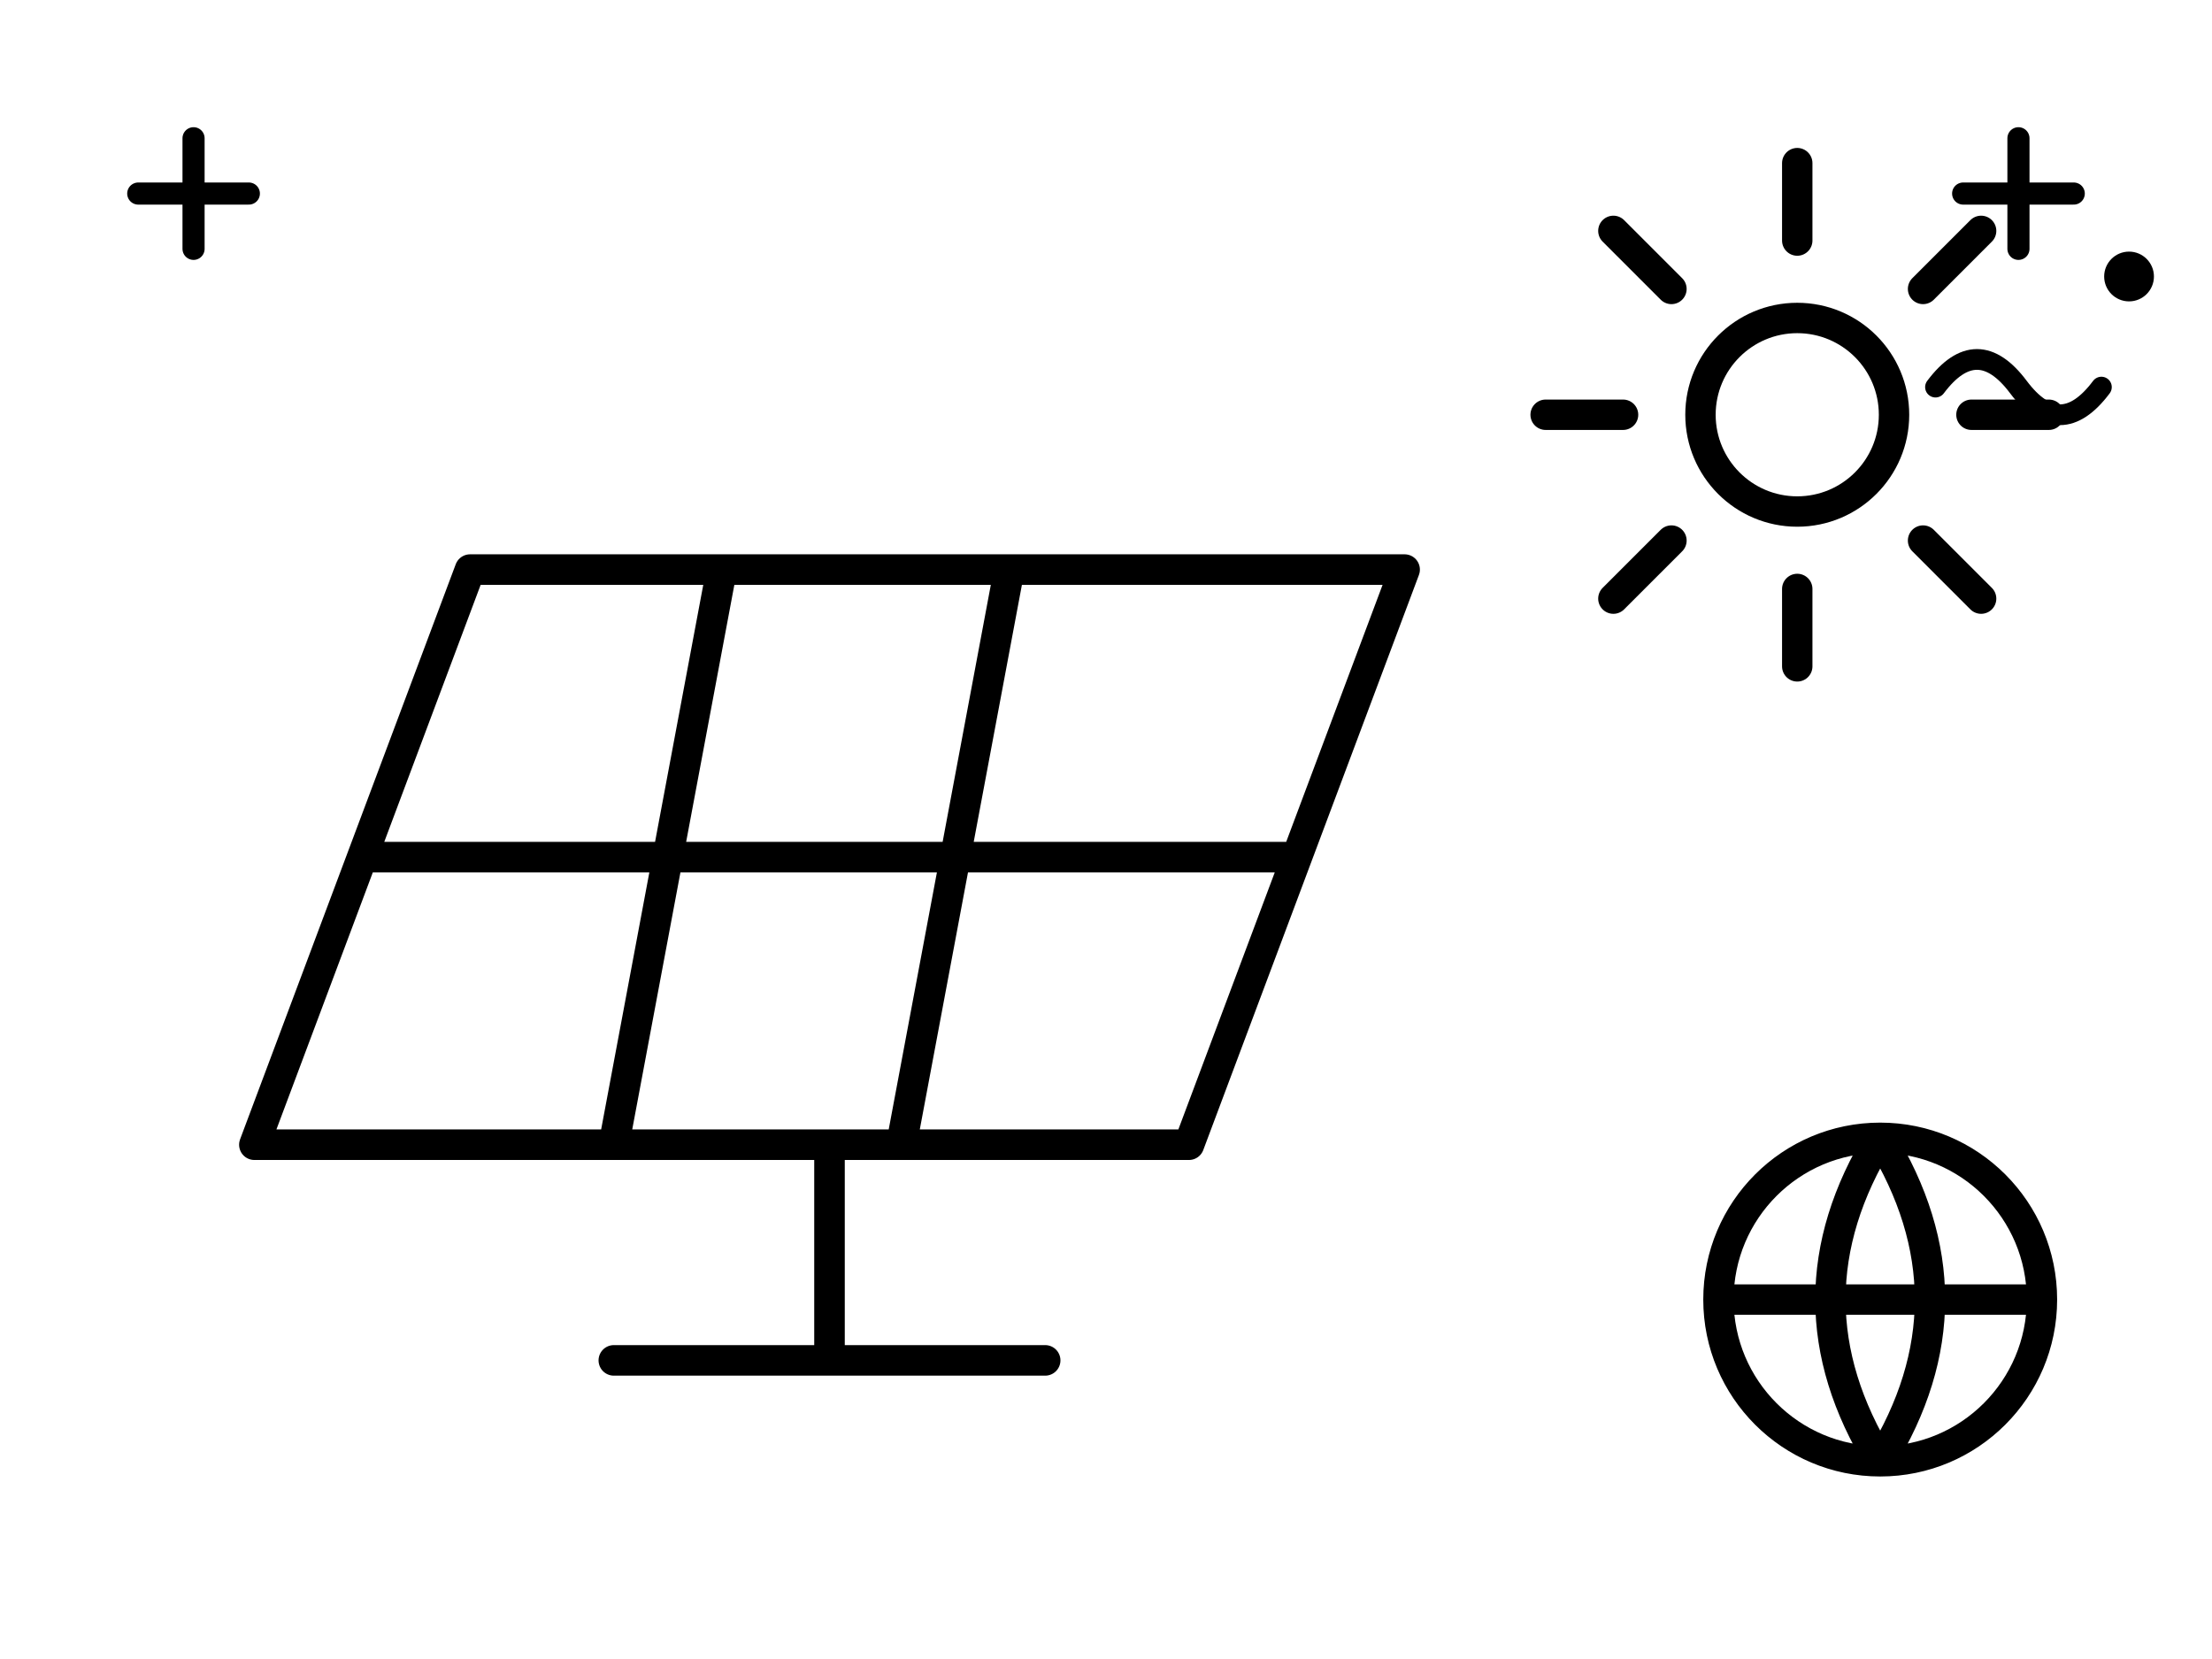
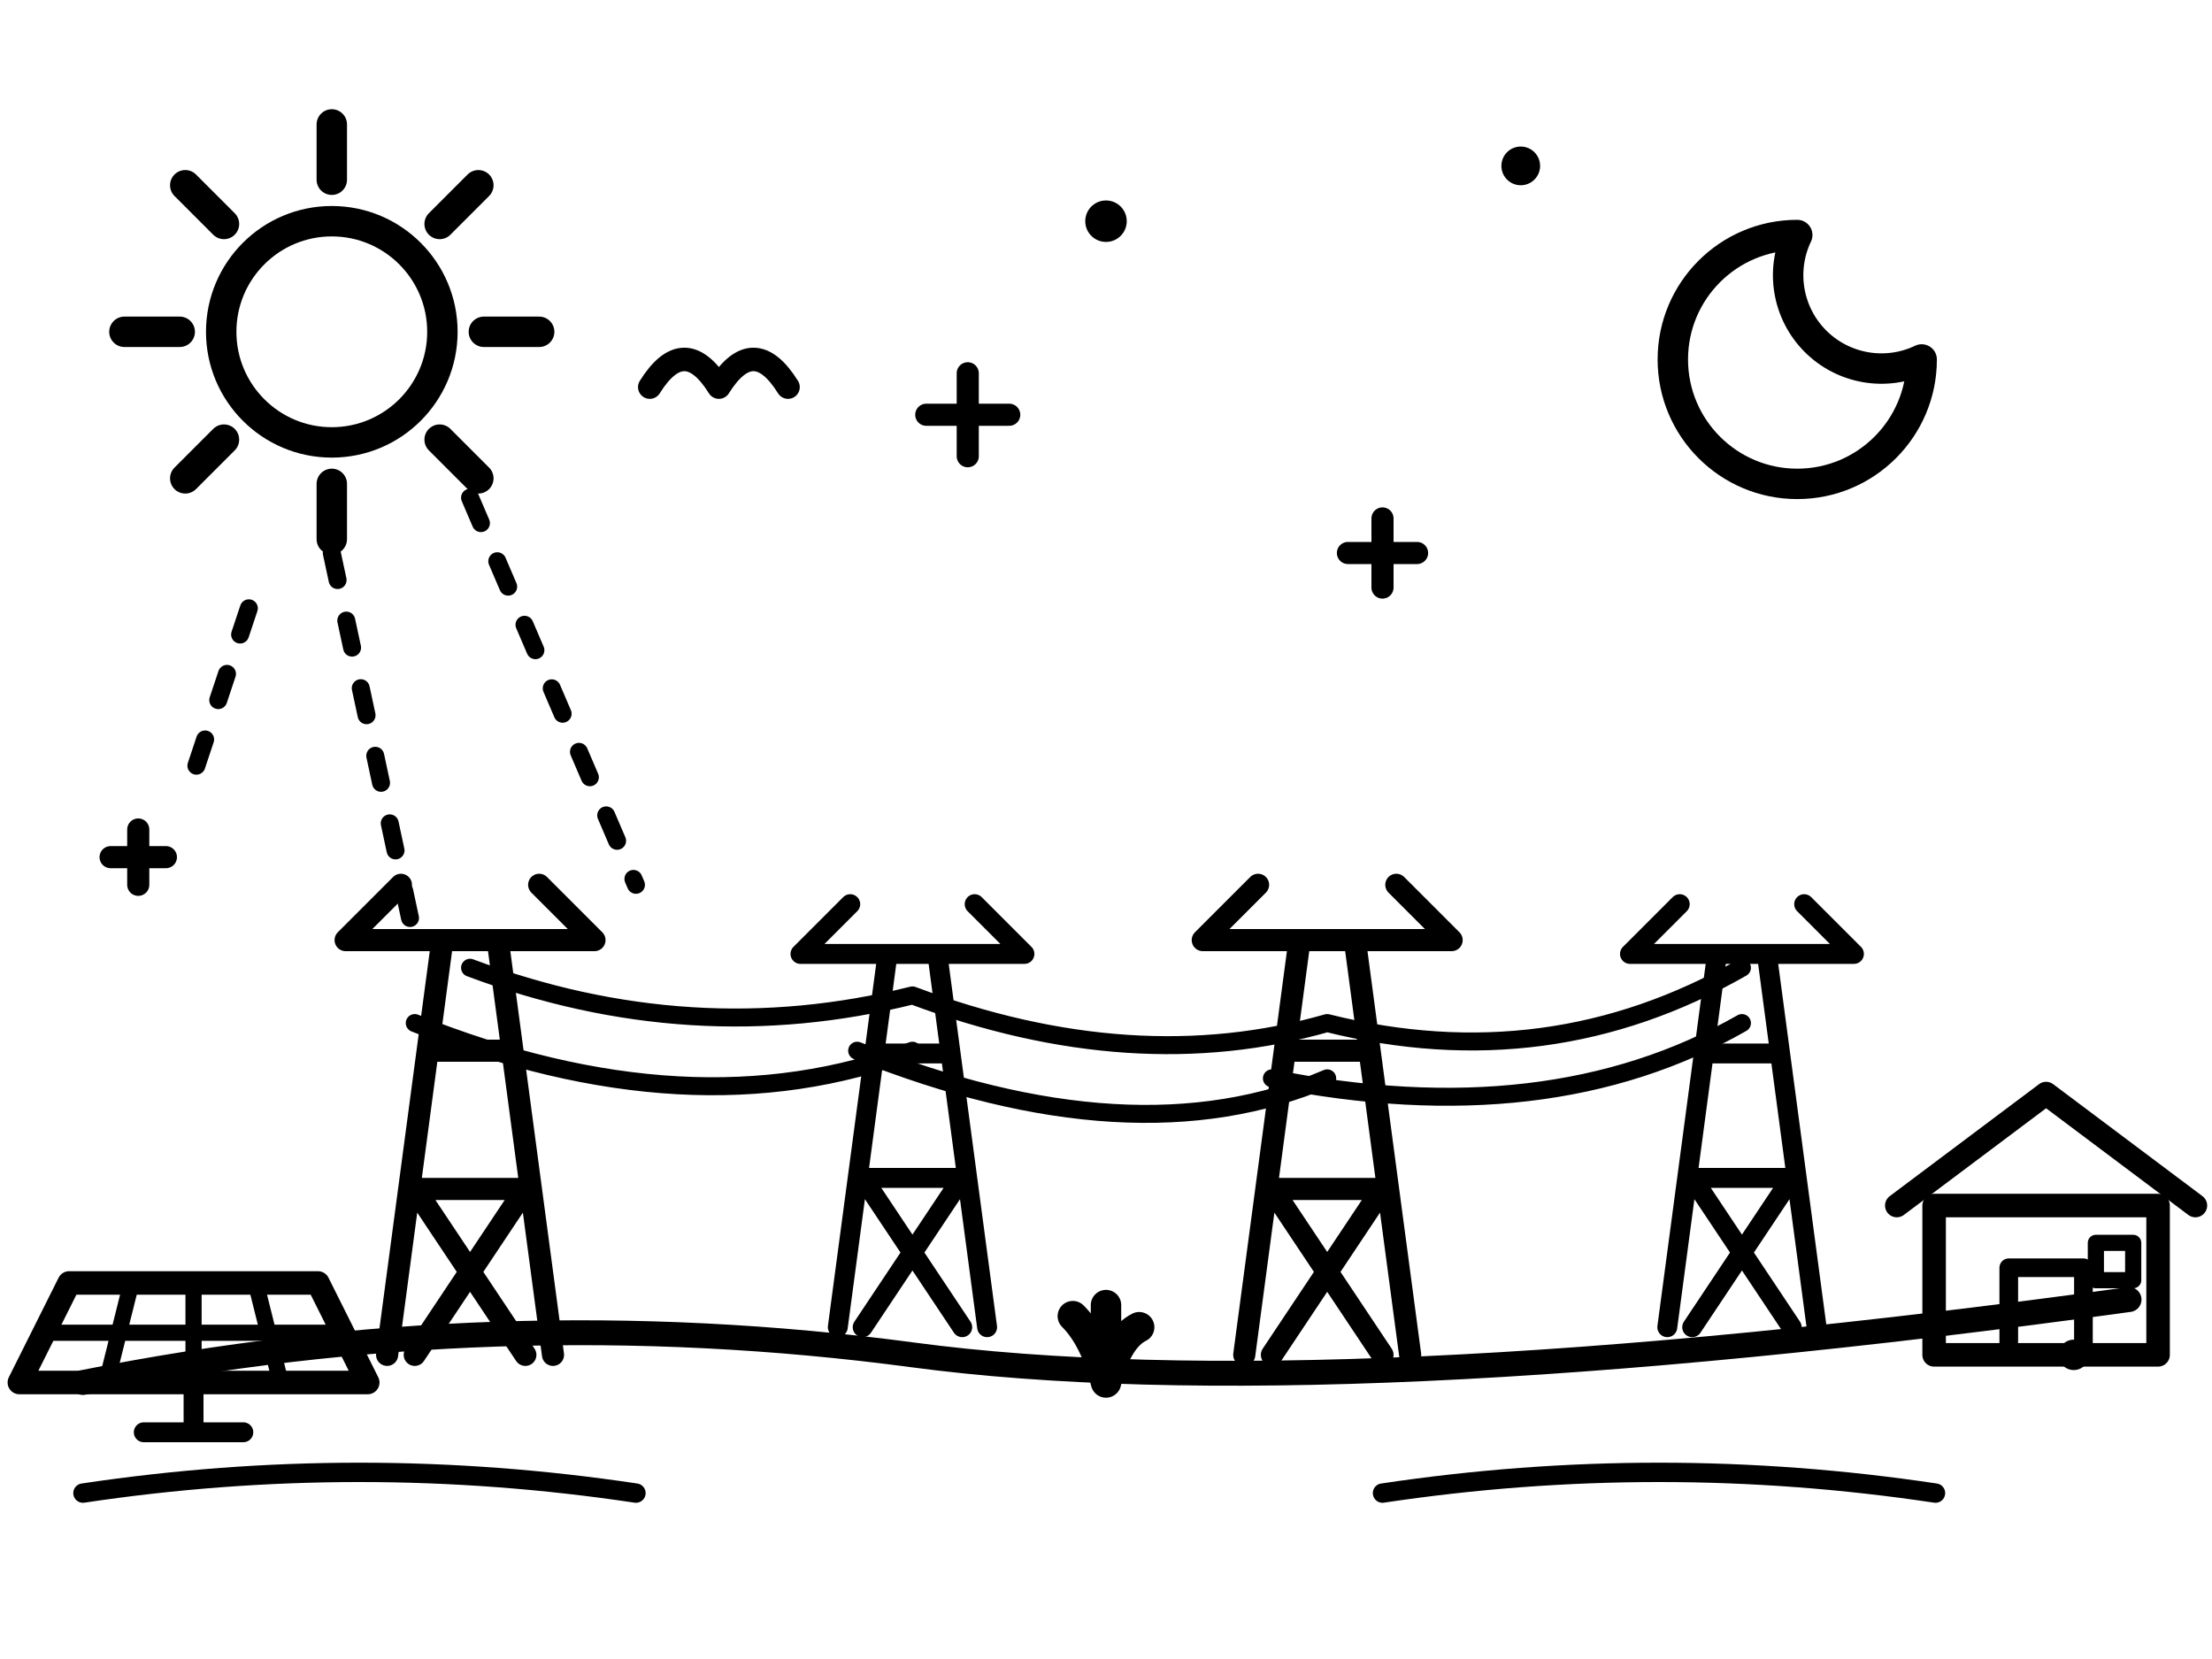
<svg xmlns="http://www.w3.org/2000/svg" viewBox="0 0 160 120" fill="none" stroke="#000" stroke-width="2.2" stroke-linecap="round" stroke-linejoin="round">
-   <g transform="translate(60 62) scale(2.6)" stroke-width="0.85">
-     <path d="M-16 8L-10-8H16L10 8zM-13 0H13M-3-8L-6 8M5-8L2 8M0 8V14M-6 14H6" />
+   <path d="M6 100q30-6 60-2t88-4" stroke-width="1.8" />
+   <circle cx="24" cy="24" r="8" />
+   <path d="M35.0 24.0L39.0 24.0M31.8 31.8L34.6 34.6M24.0 35.0L24.0 39.0M16.2 31.8L13.4 34.6M13.0 24.0L9.0 24.0M16.2 16.2L13.4 13.4M24.0 13.0L24.0 9.0M31.8 16.2L34.6 13.4" />
+   <path d="M130 17a9 9 0 1 0 9 9a6.75 6.75 0 0 1 -9 -9z" />
+   <g transform="translate(34 98) scale(1 1)" stroke-width="1.80">
+     <path d="M-6 0L-2-30M6 0L2-30M-4-12h8M-3-22h6M-9-30h18M-9-30l4-4M9-30l-4-4M-4-12l8 12M4-12l-8 12" stroke-width="1.6" />
  </g>
-   <g transform="translate(130 30) scale(1.4)" stroke-width="1.57">
-     <path d="M-5 0a5 5 0 1 0 10 0a5 5 0 1 0-10 0M0-9V-13M0 9V13M-9 0H-13M9 0H13M-6.5-6.5L-9.5-9.5M6.5-6.5L9.5-9.5M-6.5 6.5L-9.5 9.5M6.5 6.5L9.5 9.5" />
+   <g transform="translate(66 96) scale(0.9 0.9)" stroke-width="2.00">
+     <path d="M-6 0L-2-30M6 0L2-30M-4-12h8M-3-22h6M-9-30h18M-9-30l4-4M9-30l-4-4M-4-12l8 12M4-12l-8 12" stroke-width="1.6" />
  </g>
-   <g transform="translate(136 94) scale(0.9)" stroke-width="2.44">
-     <path d="M-13 0a13 13 0 1 0 26 0a13 13 0 1 0-26 0M-13 0H13M0-13Q-8 0 0 13M0-13Q8 0 0 13" />
+   <g transform="translate(96 98) scale(1 1)" stroke-width="1.80">
+     <path d="M-6 0L-2-30M6 0L2-30M-4-12h8M-3-22h6M-9-30h18M-9-30l4-4M9-30l-4-4M-4-12l8 12M4-12l-8 12" stroke-width="1.6" />
  </g>
-   <path d="M10 14H18M14 10V18" stroke-width="1.6" />
-   <path d="M142 14H150M146 10V18" stroke-width="1.6" />
-   <circle cx="154" cy="20" r="1.8" fill="#000" stroke="none" />
-   <path d="M140 28q3-4 6 0t6 0" stroke-width="1.5" />
+   <g transform="translate(126 96) scale(0.9 0.9)" stroke-width="2.00">
+     <path d="M-6 0L-2-30M6 0L2-30M-4-12h8M-3-22h6M-9-30h18M-9-30l4-4M9-30l-4-4M-4-12l8 12M4-12l-8 12" stroke-width="1.6" />
+   </g>
+   <path d="M34 70Q50 76 66 72M66 72Q82 78 96 74M96 74Q112 78 126 70M30 74Q50 82 66 76M62 76Q82 84 96 78M92 78Q112 82 126 74" stroke-width="1.3" />
+   <path d="M24 40l6 28M18 44l-4 12M34 36l12 28" stroke-width="1.3" stroke-dasharray="2 3" />
+   <g transform="translate(14 100) scale(0.9 0.9)" stroke-width="1.89">
+     <path d="M-10-8h20l4 8h-28z" />
+     <path d="M-5-8l-2 8M0-8v8M5-8l2 8M-12-4h24" stroke-width="1.3" />
+     <path d="M0 0v4M-4 4h8" stroke-width="1.6" />
+   </g>
+   <g transform="translate(148 98) scale(0.9 0.9)" stroke-width="1.89">
+     <path d="M-9 0V-12H9V0Z" />
+     <path d="M-12-12L0-21L12-12" />
+     <path d="M-3 0V-7H3V0" stroke-width="1.5" />
+     <path d="M4-9h3v3H4z" stroke-width="1.3" />
+   </g>
+   <path d="M150 98q0 0 0 0" />
+   <path d="M120 40q4-4 8 0" stroke-width="0" />
+   <circle cx="80" cy="16" r="1.5" fill="#000" stroke="none" />
+   <circle cx="110" cy="12" r="1.4" fill="#000" stroke="none" />
+   <path d="M67 30h6M70 27v6" stroke-width="1.6" />
+   <path d="M97.5 40h5M100 37.5v5" stroke-width="1.6" />
+   <path d="M8 62h4M10 60v4" stroke-width="1.6" />
+   <path d="M47 28q2.5 -4 5 0q2.5 -4 5 0" stroke-width="1.7" />
+   <path d="M6 108q20-3 40 0M100 108q20-3 40 0" stroke-width="1.4" />
+   <path d="M80 100q-0.8 -3.2 -2.4 -4.8M80 100v-5.6M80 100q0.8 -3.2 2.4 -4" />
+   <path d="M126 46q2 6 8 6" stroke-width="0" />
</svg>
